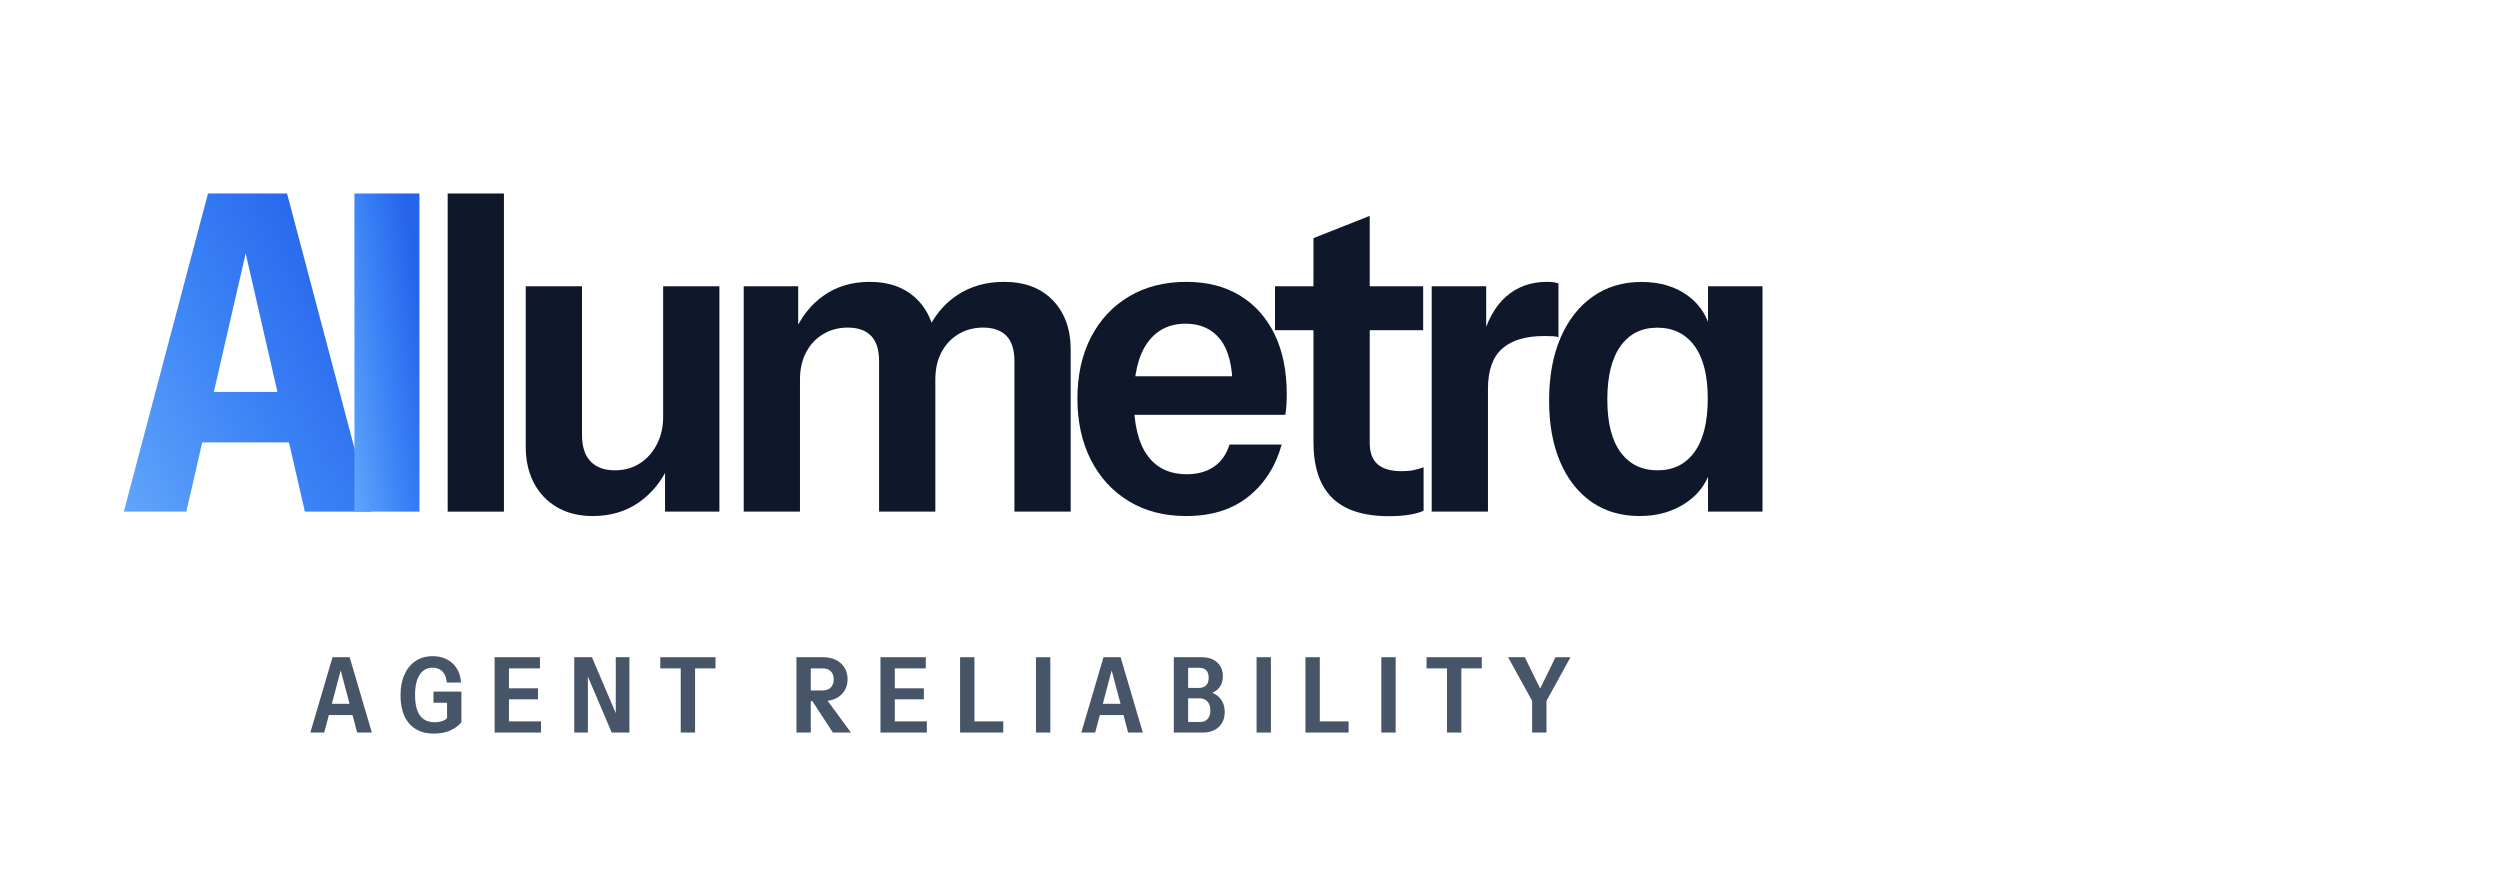
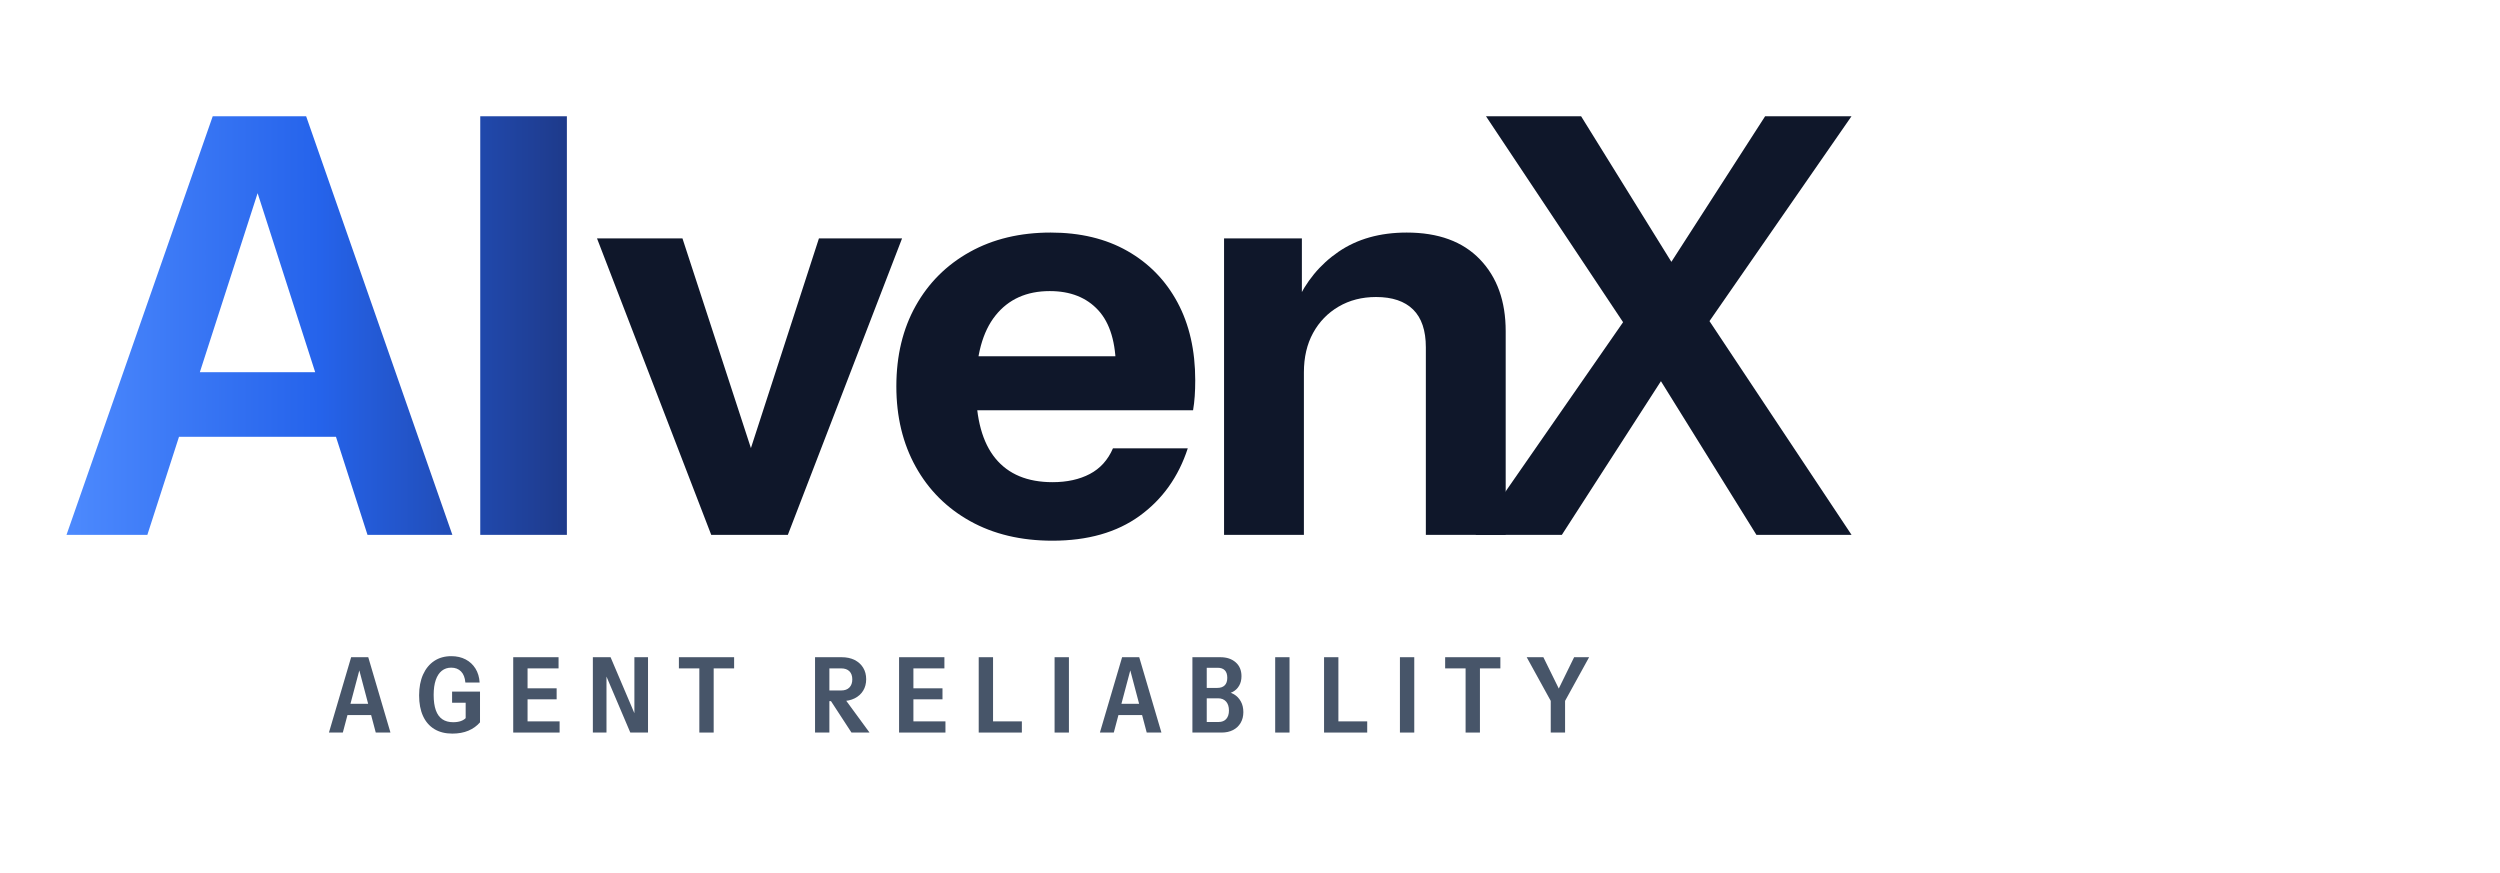
<svg xmlns="http://www.w3.org/2000/svg" viewBox="0 0 430 150" role="img" aria-labelledby="title desc">
  <style>
-     .ai { fill: url(#ai-gradient); }
+     .accent { fill: url(#brand-gradient); }
    .name { fill: #0f172a; }
    .signal { fill: #475569; }
+     .gradient-start { stop-color: #4f8cff; }
+     .gradient-mid { stop-color: #2563eb; }
+     .gradient-end { stop-color: #1e3a8a; }
    @media (prefers-color-scheme: dark) {
      .name { fill: #e7edf6; }
      .signal { fill: #94a3b8; }
+       .gradient-start { stop-color: #60a5fa; }
+       .gradient-mid { stop-color: #3b82f6; }
+       .gradient-end { stop-color: #2563eb; }
    }
  </style>
  <defs>
-     <linearGradient id="ai-gradient" x1="0%" y1="0%" x2="100%" y2="70%">
-       <stop offset="0%" stop-color="#60a5fa" />
-       <stop offset="52%" stop-color="#3b82f6" />
-       <stop offset="100%" stop-color="#2563eb" />
+     <linearGradient id="brand-gradient" gradientUnits="userSpaceOnUse" x1="0" y1="0" x2="886" y2="0">
+       <stop class="gradient-start" offset="0%" stop-color="#4f8cff" />
+       <stop class="gradient-mid" offset="52%" stop-color="#2563eb" />
+       <stop class="gradient-end" offset="100%" stop-color="#1e3a8a" />
    </linearGradient>
-     <path id="ai-A" d="M17.076 0 207.571 720H323.993L158.537 0ZM426.799 0 261.765 720H386.495L576.99 0ZM131.152 270.922H457.838V156.692H131.152Z" />
-     <path id="ai-I" d="M50 0V720H197.076V0Z" />
-     <path id="rest-l" d="M59.999 0V720H187.332V0Z" />
-     <path id="rest-u" d="M206.308 -10Q159.753 -10 125.487 9.977Q91.221 29.955 72.944 65.277Q54.666 100.598 54.666 146.598V510H181.999V173.598Q181.999 133.599 201.454 113.555Q220.909 93.511 256.242 93.511Q288.552 93.511 312.907 109.2Q337.262 124.888 351.451 152.41Q365.639 179.932 365.639 214.664L379.506 107.088Q356.417 53.355 311.873 21.678Q267.33 -10 206.308 -10ZM369.928 0V111.643H365.639V510H492.972V0Z" />
-     <path id="rest-m" d="M59.999 0V510H183.31V398.001H187.332V0ZM366.328 0V340.535Q366.328 379.645 348.017 398.067Q329.707 416.489 295.419 416.489Q264.508 416.489 239.864 401.778Q215.221 387.067 201.276 360.69Q187.332 334.313 187.332 298.891L173.466 402.556Q196.977 458.245 241.109 489.123Q285.242 520 344.908 520Q413.862 520 453.762 478.845Q493.661 437.69 493.661 370.957V0ZM672.657 0V340.535Q672.657 379.645 654.346 398.067Q636.036 416.489 601.747 416.489Q570.837 416.489 546.193 401.823Q521.549 387.156 507.605 360.823Q493.661 334.491 493.661 298.891L472.772 402.912Q496.639 458.601 542.149 489.3Q587.66 520 648.97 520Q719.391 520 759.691 478.112Q799.99 436.223 799.99 366.068V0Z" />
-     <path id="rest-e" d="M271.175 -10Q197.109 -10 141.732 23.5Q86.355 57 55.788 116.911Q25.222 176.822 25.222 255.667Q25.222 335.422 55.955 394.8Q86.688 454.178 142.221 487.089Q197.754 520 271.62 520Q342.13 520 392.896 489.145Q443.662 458.289 471.306 401.622Q498.95 344.956 498.95 266.333Q498.95 252.956 498.25 241.378Q497.55 229.8 495.728 219.089H103.444V306.311H403.151L376.484 279.8Q376.395 354.311 348.462 389.822Q320.53 425.333 269.953 425.333Q214.754 425.333 183.799 382.322Q152.844 339.311 152.844 254.378Q152.844 169.933 183.466 127.3Q214.087 84.667 272.797 84.667Q309.108 84.667 333.863 101.422Q358.618 118.178 369.573 151.912H487.528Q467.062 78.023 412.196 34.011Q357.33 -10 271.175 -10Z" />
-     <path id="rest-t" d="M271.73 -10.311Q184.398 -10.311 142.409 31.537Q100.421 73.386 100.421 157.332V618.999L227.754 669.288V155.332Q227.754 123.178 245.387 107.345Q263.02 91.511 300.937 91.511Q315.419 91.511 327.363 94.044Q339.308 96.577 349.663 100.489V2.289Q338.196 -3.689 317.53 -7Q296.863 -10.311 271.73 -10.311ZM13.378 410.622V510H348.685V410.622Z" />
-     <path id="rest-r" d="M59.999 0V510H183.31V388H187.332V0ZM187.332 277.557 173.332 386.778Q190.71 453.778 228.521 486.889Q266.331 520 320.486 520Q337.885 520 346.885 516.333V394.756Q342.552 396.422 334.597 396.922Q326.641 397.422 314.997 397.422Q251.643 397.422 219.488 368.867Q187.332 340.312 187.332 277.557Z" />
-     <path id="rest-a-ss02" d="M233.308 -10Q170.553 -10 124.587 22.089Q78.621 54.178 53.655 112.722Q28.689 171.266 28.689 251.422Q28.689 333.333 54.688 393.622Q80.688 453.911 127.732 486.867Q174.776 519.822 238.042 519.822Q301.374 519.822 344.529 487.311Q387.684 454.8 397.373 396.401L388.35 394.934V510H511.661V0H388.35V109.755L397.595 107.288Q385.817 52.755 340.607 21.378Q295.396 -10 233.308 -10ZM274.397 93.511Q327.841 93.511 357.807 135.033Q387.773 176.555 387.773 255.667Q387.773 334.423 357.507 375.367Q327.241 416.311 273.486 416.311Q220.221 416.311 190.343 374.634Q160.466 332.956 160.466 253.667Q160.466 174.977 190.555 134.244Q220.643 93.511 274.397 93.511Z" />
+     <path id="brand-A" d="M25 0 276.503 720H396.405L164.069 0ZM542.742 0 311.197 720H437.196L688.699 0ZM157.918 279.806H545.976V168.668H157.918Z" />
+     <path id="brand-l" d="M58.667 0V720H207.667V0Z" />
+     <path id="brand-Al" d="M25 0 276.503 720H396.405L164.069 0ZM542.742 0 311.197 720H437.196L688.699 0ZM157.918 279.806H545.976V168.668H157.918ZM736.667 0.0V720.0H885.667V0.0Z" />
+     <path id="brand-v" d="M198.96 0 2.472 510H149.443L302.723 40.472H231.931L384.211 510H527.196L330.708 0Z" />
+     <path id="brand-e" d="M291.779 -10Q210.737 -10 150.334 23.625Q89.931 57.25 56.639 117.236Q23.348 177.222 23.348 255.417Q23.348 334.472 56.619 393.937Q89.89 453.403 149.786 486.701Q209.682 520 288.848 520Q364.96 520 420.627 488.382Q476.294 456.764 506.863 399.972Q537.433 343.181 537.433 265.958Q537.433 251.181 536.558 238.59Q535.683 226 533.711 214.389H106.194V307.236H427.184L401.017 285.125Q401.003 353.236 370.732 386.285Q340.46 419.334 287.182 419.334Q227.431 419.334 193.875 377.348Q160.319 335.361 160.319 253.278Q160.319 172.333 193.792 131.5Q227.264 90.666 292.001 90.666Q329.363 90.666 356.169 104.784Q382.975 118.902 395.906 148.861H524.585Q500.668 75.347 441.752 32.673Q382.835 -10 291.779 -10Z" />
+     <path id="brand-n" d="M62.001 0V510H195.861V392H199.333V0ZM409.087 0V322.597Q409.087 365.972 387.232 387.556Q365.378 409.14 323.405 409.14Q287.21 409.14 259.028 392.619Q230.847 376.098 215.09 347.236Q199.333 318.374 199.333 279.527L186.041 398.305Q210.778 454.097 258.993 487.049Q307.209 520 376.126 520Q457.737 520 502.078 473.916Q546.419 427.833 546.419 350.333V0Z" />
+     <path id="brand-X" d="M505.088 0 306.808 319.098 39.917 720H203.527L389.655 419.819L668.698 0ZM327.641 421.291 519.991 720H668.559L377.363 299.959ZM361.433 296.362 170.361 0H21.792L311.711 417.693Z" />
    <path id="tag-A" d="M21 0 233.165 720H344.677L153.679 0ZM468.344 0 277.97 720H396.635L608.8 0ZM140.249 275.028H483.19V167.334H140.249Z" />
    <path id="tag-C" d="M334.817 -10Q267.275 -10 211.582 16.111Q155.888 42.222 115.965 90.993Q76.041 139.764 54.34 208.375Q32.639 276.986 32.639 361.597Q32.639 446.208 54.132 514.056Q75.625 581.903 115.673 630.361Q155.721 678.82 211.589 704.41Q267.456 730 335.761 730Q414.538 730 474.906 695.715Q535.273 661.431 571.668 598.306Q608.064 535.181 613.897 447.889H479.537Q472.052 533.973 433.413 577.07Q394.775 620.168 335.303 620.168Q285.247 620.168 248.359 591.557Q211.47 562.945 191.554 506.029Q171.637 449.112 171.637 363.542Q171.637 277.416 191.971 218.555Q212.304 159.693 249.401 129.763Q286.497 99.832 336.247 99.832Q393.483 99.832 432.184 143.326Q470.885 186.819 479.246 271.625H614.994Q607.703 185.097 570.891 121.764Q534.079 58.431 473.607 24.215Q413.135 -10 334.817 -10Z" />
    <path id="tag-D" d="M135.833 0V107.832H285.845Q351.678 107.832 396.643 138.047Q441.608 168.263 464.698 225.548Q487.788 282.833 487.788 364Q487.788 443.82 464.976 499.07Q442.163 554.321 397.247 583.244Q352.331 612.168 285.845 612.168H141.111V720H285.845Q389.747 720 466.42 677.618Q543.093 635.236 584.94 554.979Q626.786 474.722 626.786 362Q626.786 249.278 584.44 168.021Q542.093 86.764 465.92 43.382Q389.747 0 286.845 0ZM54.889 0V720H191.888V0Z" />
    <path id="tag-E" d="M54.889 0V720H191.888V0ZM121.889 0V106.86H498.065V0ZM121.889 317.612V422.805H469.774V317.612ZM121.889 613.14V720H488.121V613.14Z" />
    <path id="tag-I" d="M54.889 0V720H191.888V0Z" />
    <path id="tag-L" d="M54.889 0V720H191.888V0ZM121.889 0V106.86H467.232V0Z" />
    <path id="tag-M" d="M54.889 0V720H260.123L447.553 33.5H366.082L552.554 720H758.815V0H624.275V654.082L645.483 653.666L467.469 0H338.985L161.944 650.166L182.665 650.582V0Z" />
    <path id="tag-N" d="M54.889 0V720H224.123L489.552 95.945L451.719 89.084V720H581.94V0H412.706L147.277 624.055L185.11 630.916V0Z" />
    <path id="tag-O" d="M342.58 -10Q272.859 -10 215.811 15.903Q158.763 41.805 117.937 90.604Q77.111 139.403 54.875 208.271Q32.639 277.139 32.639 363Q32.639 476.528 70.875 558.695Q109.11 640.861 178.901 685.431Q248.692 730 341.58 730Q436.468 730 506.016 685.604Q575.564 641.208 614.043 558.625Q652.522 476.042 652.522 362Q652.522 276.625 630.286 207.792Q608.05 138.958 567.224 90.382Q526.398 41.805 469.301 15.903Q412.205 -10 342.58 -10ZM341.58 99.832Q394.274 99.832 432.739 131.214Q471.204 162.596 492.364 221.603Q513.523 280.611 513.523 364Q513.523 446.389 492.656 503.64Q471.788 560.89 433.323 590.529Q394.858 620.168 341.58 620.168Q289.206 620.168 250.789 590.564Q212.373 560.959 192.005 504.14Q171.637 447.32 171.637 364Q171.637 280.027 192.505 221.034Q213.373 162.041 251.581 130.936Q289.789 99.832 341.58 99.832Z" />
    <path id="tag-T" d="M215.359 0V613.14H20.028V720H547.689V613.14H352.358V0Z" />
    <path id="tag-U" d="M307.151 -10Q179.097 -10 113.854 62.833Q48.612 135.665 48.612 269.428V720H185.61V244.039Q185.61 170.693 218.04 135.262Q250.471 99.832 307.637 99.832Q365.345 99.832 397.601 135.179Q429.858 170.526 429.858 243.484V720H566.856V268.289Q566.856 135.665 501.322 62.833Q435.788 -10 307.151 -10Z" />
    <path id="tag-V" d="M233.165 0 21 720H161.845L326.303 99.818H311.581L476.08 720H608.8L396.635 0Z" />
    <path id="tag-B" d="M163.888 0V100.916H304.928Q352.525 100.916 378.296 130.069Q404.067 159.223 404.067 210.812Q404.067 265.375 376.47 296.354Q348.872 327.334 299.594 327.334H163.888V426.666H293.178Q338.817 426.666 363.484 451.09Q388.15 475.514 388.15 523.361Q388.15 570.734 364.664 594.909Q341.178 619.084 296.511 619.084H163.888V720H322.608Q412.649 720 468.204 671.248Q523.76 622.496 523.76 538.694Q523.76 485.875 501.385 447.681Q479.01 409.486 441.545 389.243Q404.08 369 357.288 369L360.205 390Q410.899 390 451.864 365.806Q492.829 341.611 517.253 298.014Q541.676 254.417 541.676 195.611Q541.676 136.806 515.704 92.403Q489.732 48 442.996 24Q396.26 0 333.524 0ZM54.889 0V720H191.888V0Z" />
    <path id="tag-G" d="M349.789 -10Q249.234 -10 178.27 33.264Q107.305 76.528 69.972 158.166Q32.639 239.805 32.639 354.903Q32.639 470.625 70.479 554.604Q108.319 638.583 177.138 684.292Q245.956 730 339.942 730Q417.969 730 477.086 698.854Q536.204 667.708 571.21 611.375Q606.217 555.042 610.98 477.889H474.677Q468.843 547.931 433.122 584.05Q397.4 620.168 339.261 620.168Q286.998 620.168 249.491 590.376Q211.984 560.584 191.811 502.577Q171.637 444.57 171.637 359.194Q171.637 271.18 192.36 213.284Q213.082 155.388 254.567 127.124Q296.053 98.86 358.039 98.86Q400.913 98.86 431.829 109.936Q462.746 121.012 481.746 142.179L614.508 97.666Q569.786 45.986 503.565 17.993Q437.343 -10 349.789 -10ZM477.51 95.166V315.806L508.51 284.806H347.733V391.666H614.508V97.666Z" />
    <path id="tag-R" d="M52.945 0V720H307.622Q378.649 720 431.191 693.507Q483.732 667.014 512.683 619.736Q541.634 572.459 541.634 509.514Q541.634 447.403 512.857 400.375Q484.079 353.348 431.538 326.945Q378.996 300.542 307.622 300.542H159.61V402.194H302.816Q353.372 402.194 381.157 430.493Q408.941 458.792 408.941 508.334Q408.941 558.195 381.448 585.668Q353.955 613.14 302.816 613.14H189.943V0ZM401.123 0 158.332 372.347H300.747L573.523 0Z" />
    <path id="tag-Y" d="M240.957 0V302.737L11.292 720H170.526L353.844 347.265H281.956L464.372 720H607.62L377.955 302.737V0Z" />
  </defs>
-   <g transform="translate(20 88) scale(.076 -.076)">
-     <g class="ai">
-       <use href="#ai-A" x="0" />
+   <g transform="translate(8.937 92) scale(.1 -.1)">
+     <g class="accent">
+       <use href="#brand-Al" x="0" />
    </g>
-     <g class="ai">
-       <use href="#ai-I" x="489" />
-     </g>
-     <g class="name" transform="translate(690 0)">
-       <use href="#rest-l" x="0" />
-       <use href="#rest-u" x="182" />
-       <use href="#rest-m" x="670" />
-       <use href="#rest-e" x="1460" />
-       <use href="#rest-t" x="1919" />
-       <use href="#rest-r" x="2227" />
-       <use href="#rest-a-ss02" x="2524" />
+     <g class="name">
+       <use href="#brand-v" x="935" />
+       <use href="#brand-e" x="1429" />
+       <g id="brand-nX-ligature">
+         <use href="#brand-n" x="1954" />
+         <use href="#brand-X" x="2426.626" />
+       </g>
    </g>
  </g>
-   <g class="signal" transform="translate(53 126) scale(.018 -.018)">
+   <g class="signal" transform="translate(56.2 126) scale(.018 -.018)">
    <use href="#tag-A" x="0" />
    <use href="#tag-G" x="850" />
    <use href="#tag-E" x="1727" />
    <use href="#tag-N" x="2488" />
    <use href="#tag-T" x="3345" />
    <use href="#tag-R" x="4613" />
    <use href="#tag-E" x="5414" />
    <use href="#tag-L" x="6175" />
    <use href="#tag-I" x="6900" />
    <use href="#tag-A" x="7367" />
    <use href="#tag-B" x="8217" />
    <use href="#tag-I" x="9008" />
    <use href="#tag-L" x="9475" />
    <use href="#tag-I" x="10200" />
    <use href="#tag-T" x="10667" />
    <use href="#tag-Y" x="11455" />
  </g>
</svg>
